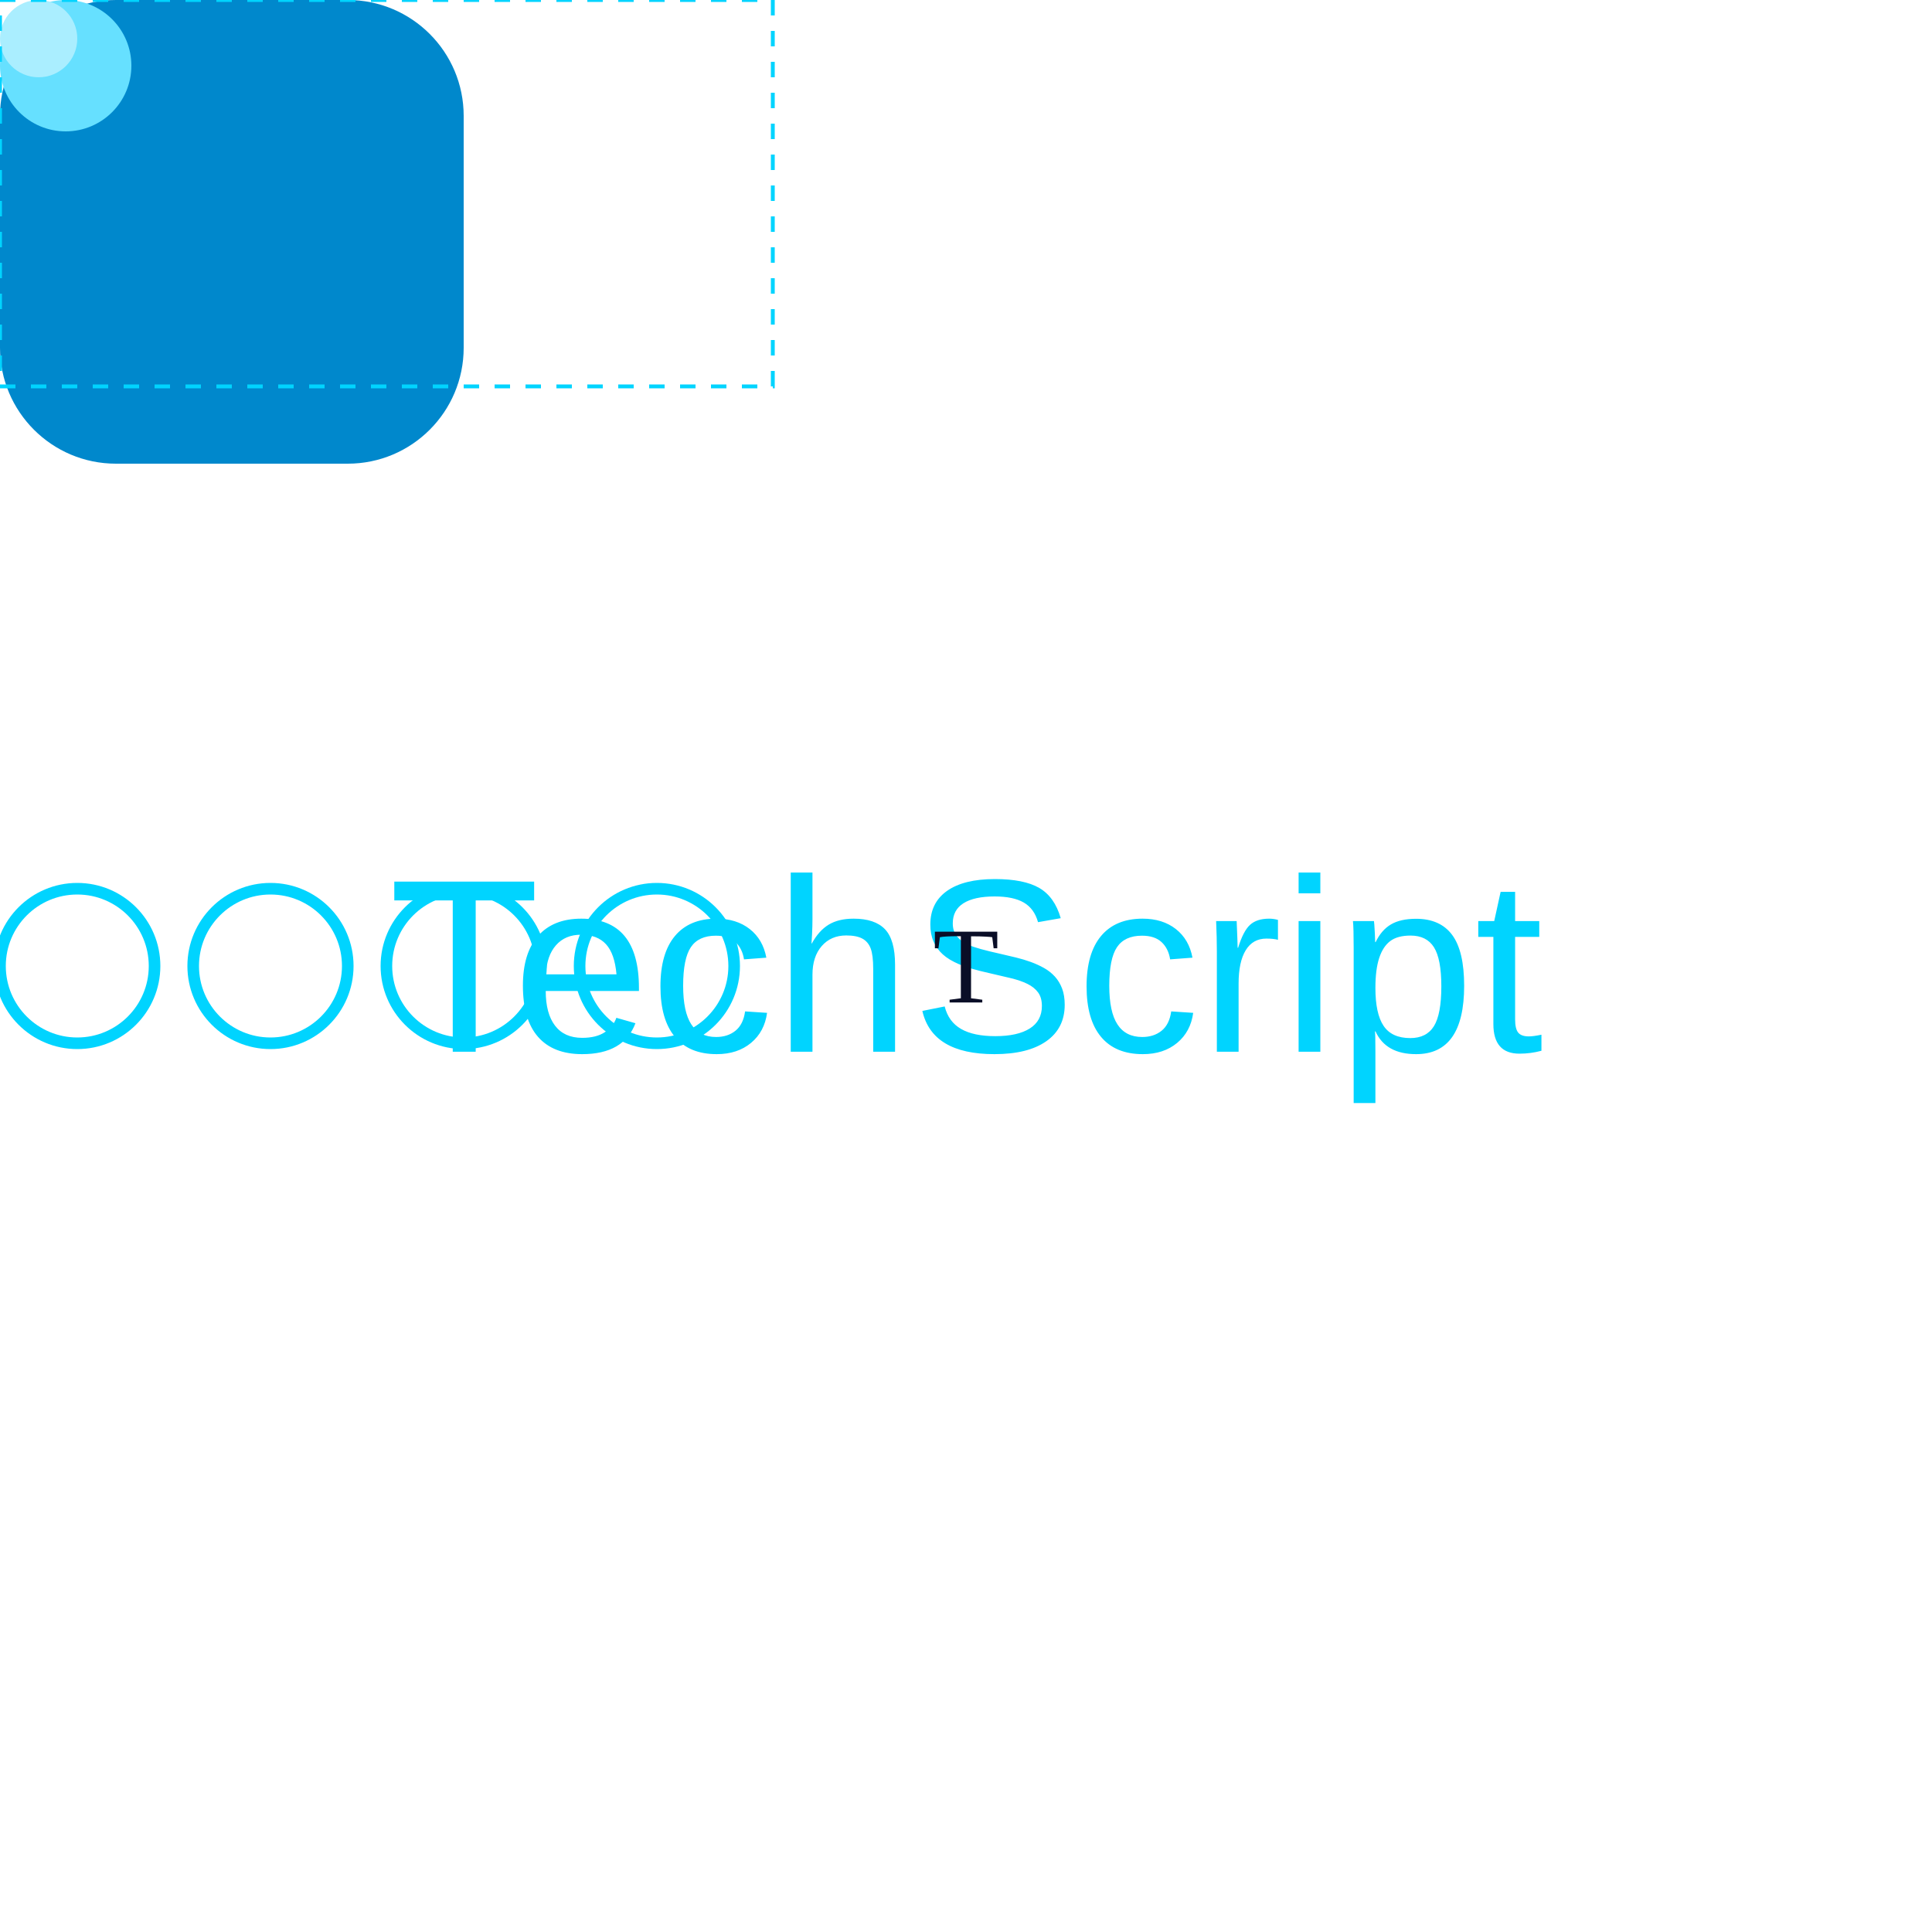
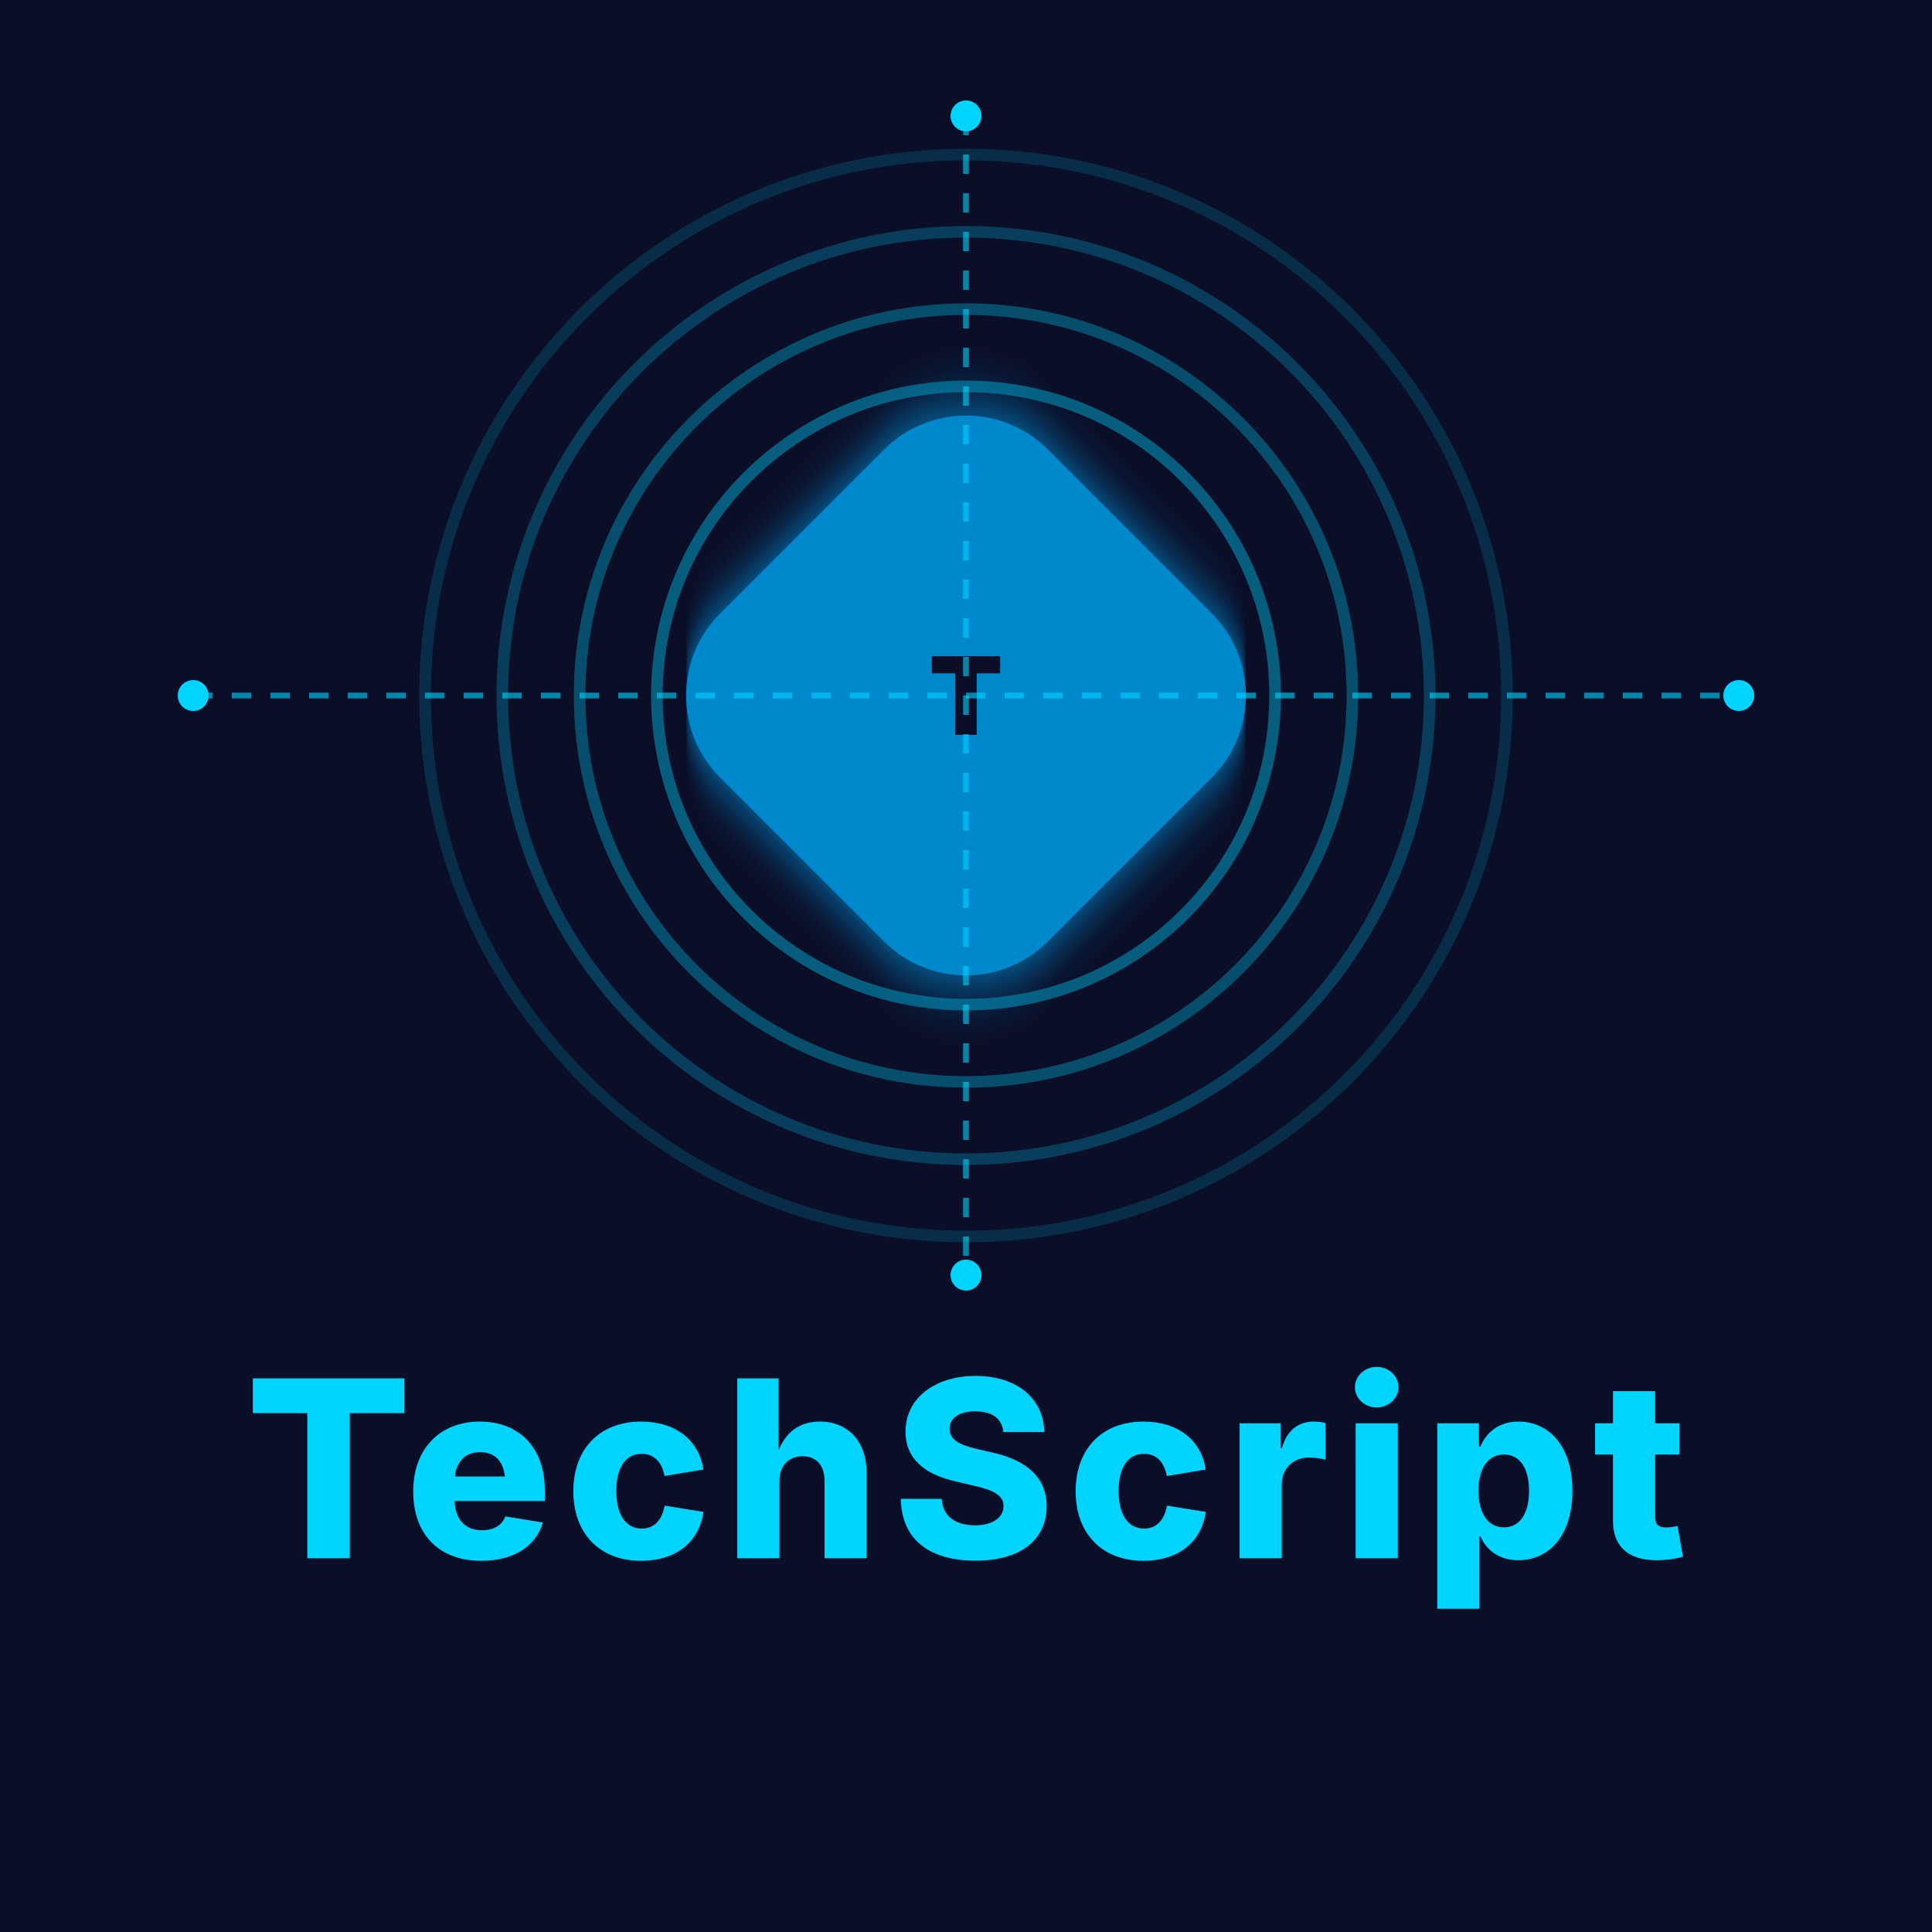
<svg xmlns="http://www.w3.org/2000/svg" width="500" height="500" viewBox="0 0 500 500">
-   <text x="50%" y="50%" text-anchor="middle" dominant-baseline="central" font-size="64" fill="#00d4ff" font-family="Arial,sans-serif">TechScript</text>
-   <circle cx="20" cy="50%" r="20" fill="none" stroke="#00d4ff" stroke-width="3" />
-   <circle cx="70" cy="50%" r="20" fill="none" stroke="#00d4ff" stroke-width="3" />
-   <circle cx="120" cy="50%" r="20" fill="none" stroke="#00d4ff" stroke-width="3" />
-   <circle cx="170" cy="50%" r="20" fill="none" stroke="#00d4ff" stroke-width="3" />
-   <rect x="0" y="0" width="120" height="120" rx="30" fill="#0088cc" />
-   <circle cx="17" cy="17" r="17" fill="#66e0ff" />
-   <circle cx="10" cy="10" r="10" fill="#aaeeff" />
-   <text x="50%" y="50%" text-anchor="middle" dominant-baseline="central" font-size="28" fill="#0a0e27">T</text>
-   <rect x="0" y="0" width="200" height="100" fill="none" stroke="#00d4ff" stroke-width="1" stroke-dasharray="4 4" />
+   <defs>
+     <filter id="glow" x="-20%" y="-20%" width="140%" height="140%">
+       <feGaussianBlur stdDeviation="6" result="blur" />
+       <feComposite in="SourceGraphic" in2="blur" operator="over" />
+     </filter>
+   </defs>
+   <rect width="100%" height="100%" fill="#0a0e27" />
+   <text x="250" y="380" text-anchor="middle" dominant-baseline="central" font-size="64" font-weight="800" fill="#00d4ff" font-family="system-ui, -apple-system, sans-serif" letter-spacing="3">TechScript</text>
+   <circle cx="250" cy="180" r="80" fill="none" stroke="#00d4ff" stroke-width="3" opacity="0.4" />
+   <circle cx="250" cy="180" r="100" fill="none" stroke="#00d4ff" stroke-width="3" opacity="0.32" />
+   <circle cx="250" cy="180" r="120" fill="none" stroke="#00d4ff" stroke-width="3" opacity="0.24" />
+   <circle cx="250" cy="180" r="140" fill="none" stroke="#00d4ff" stroke-width="3" opacity="0.16" />
+   <rect x="190" y="120" width="120" height="120" rx="30" fill="#0088cc" transform="rotate(45 250 180)" filter="url(#glow)" />
+   <text x="250" y="180" text-anchor="middle" dominant-baseline="central" font-size="28" font-weight="900" fill="#0a0e27" font-family="system-ui, -apple-system, sans-serif">T</text>
+   <line x1="50" y1="180" x2="450" y2="180" stroke="#00d4ff" stroke-width="1.5" stroke-dasharray="5 5" opacity="0.6" />
+   <line x1="250" y1="30" x2="250" y2="330" stroke="#00d4ff" stroke-width="1.5" stroke-dasharray="5 5" opacity="0.6" />
+   <circle cx="50" cy="180" r="4" fill="#00d4ff" />
+   <circle cx="450" cy="180" r="4" fill="#00d4ff" />
+   <circle cx="250" cy="30" r="4" fill="#00d4ff" />
+   <circle cx="250" cy="330" r="4" fill="#00d4ff" />
</svg>
